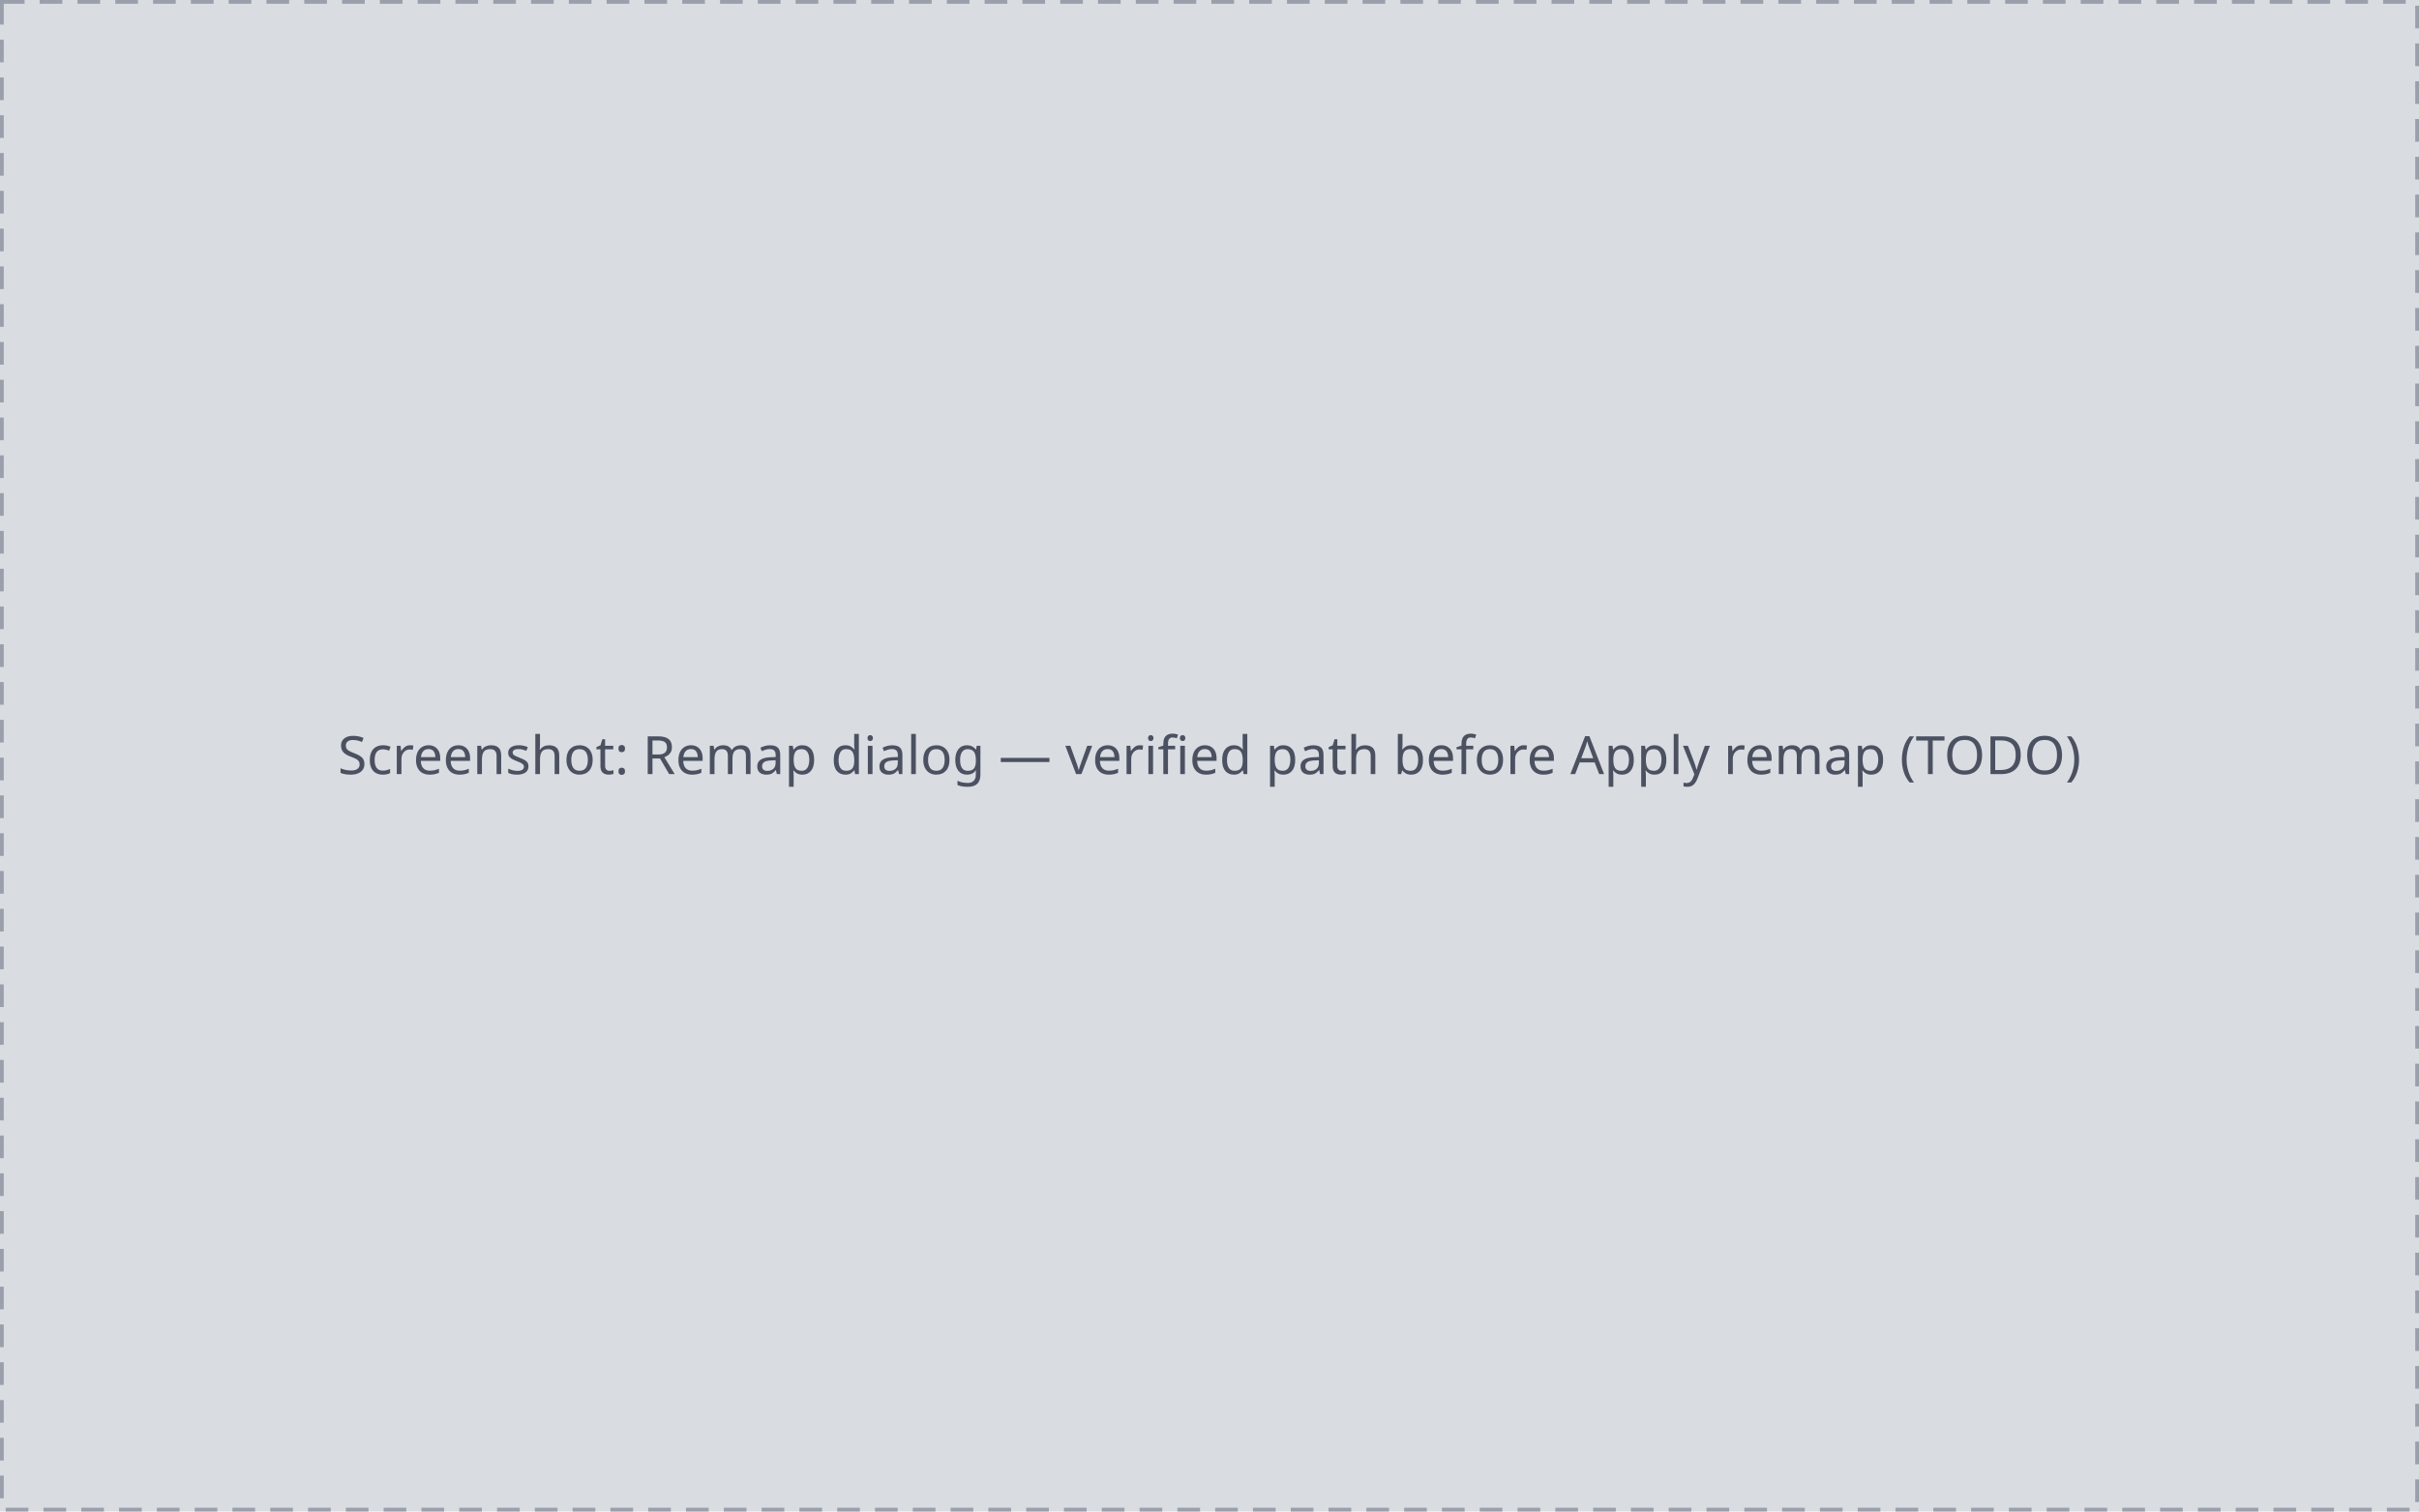
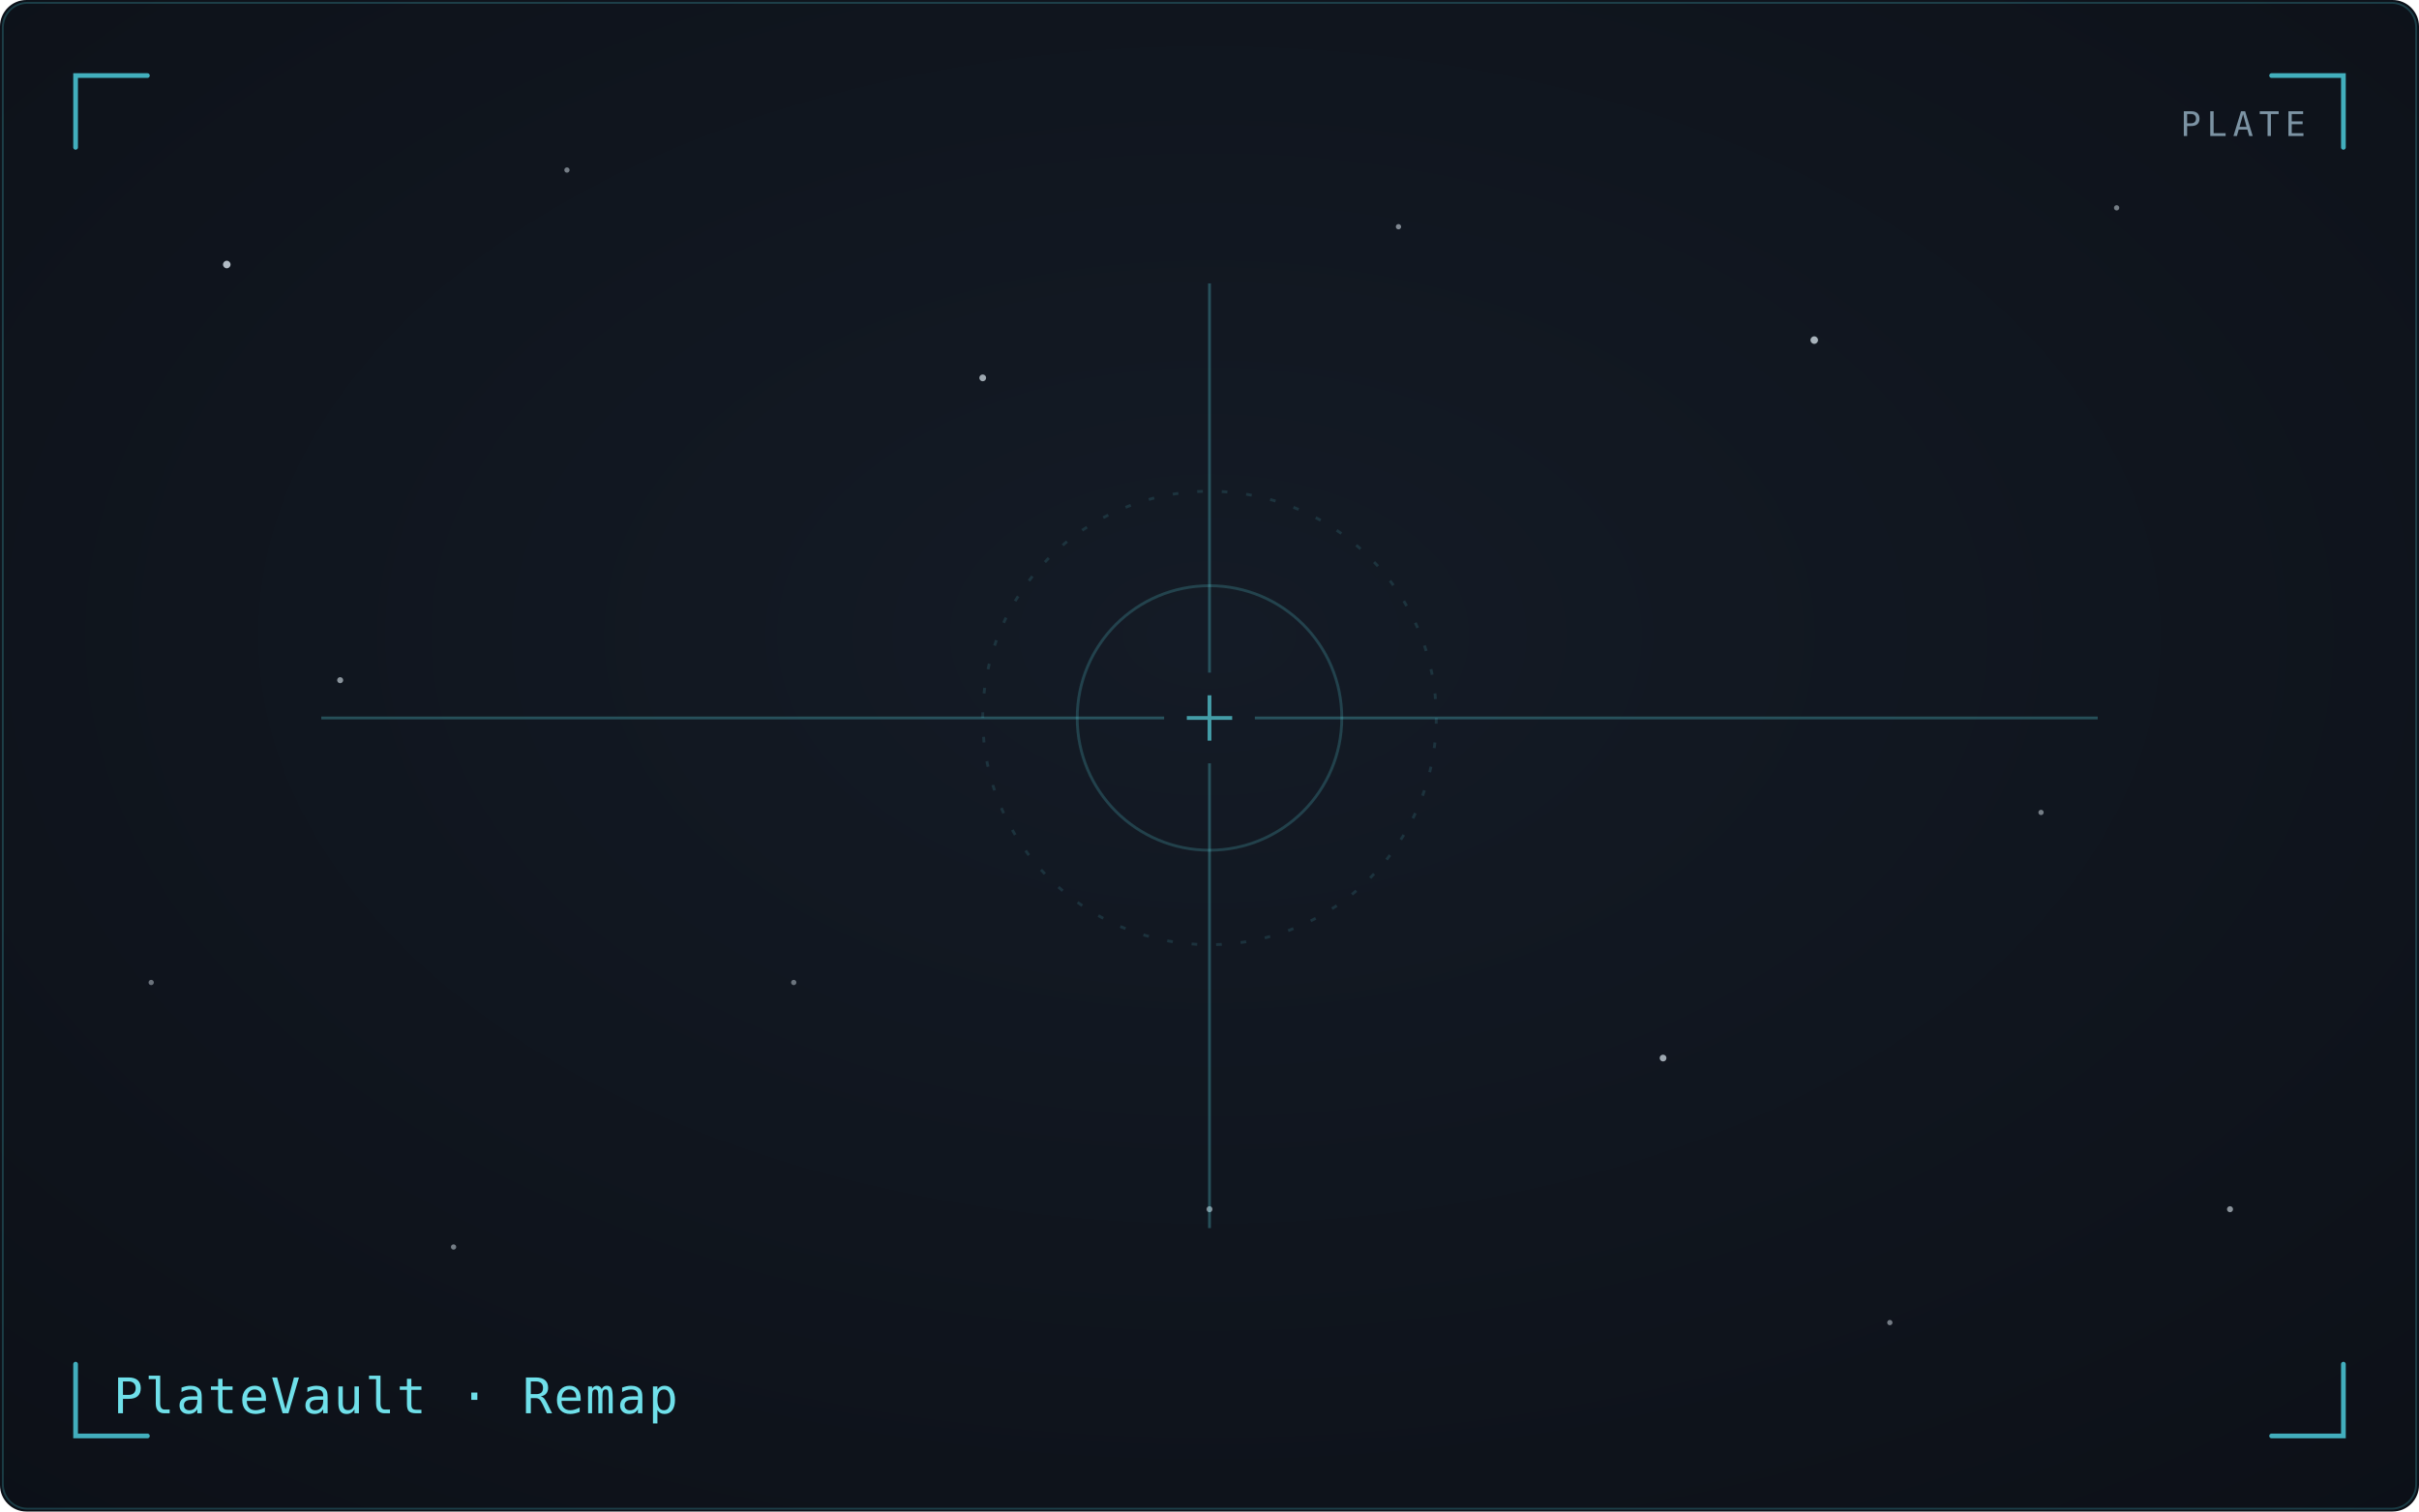
- <svg xmlns="http://www.w3.org/2000/svg" width="1280" height="800" viewBox="0 0 1280 800" role="img" aria-label="Screenshot: Remap dialog — verified path before Apply remap (TODO)">
-   <rect width="1280" height="800" fill="#d9dce1" />
-   <rect x="1" y="1" width="1278" height="798" fill="none" stroke="#9aa0ab" stroke-width="2" stroke-dasharray="12 8" />
-   <text x="50%" y="50%" font-family="system-ui, sans-serif" font-size="28" fill="#4b5160" text-anchor="middle" dominant-baseline="middle">Screenshot: Remap dialog — verified path before Apply remap (TODO)</text>
+ <svg xmlns="http://www.w3.org/2000/svg" width="1280" height="800" viewBox="0 0 1280 800" role="img" aria-label="Screenshot placeholder: Remap dialog with verified path before Apply remap.">
+   <defs>
+     <radialGradient id="plate" cx="50%" cy="42%" r="78%">
+       <stop offset="0%" stop-color="#141b26" />
+       <stop offset="100%" stop-color="#0c1017" />
+     </radialGradient>
+   </defs>
+   <rect width="1280" height="800" rx="14" fill="url(#plate)" />
+   <rect x="1.5" y="1.5" width="1277" height="797" rx="13" fill="none" stroke="#4fd6e6" stroke-opacity="0.22" />
+   <g stroke="#4fd6e6" stroke-opacity="0.8" stroke-width="2.5" fill="none" stroke-linecap="round">
+     <path d="M40 78V40H78" />
+     <path d="M1202 40h38v38" />
+     <path d="M40 722v38h38" />
+     <path d="M1202 760h38v-38" />
+   </g>
+   <circle cx="120" cy="140" r="2" fill="#dbe6ee" fill-opacity="0.8" />
+   <circle cx="300" cy="90" r="1.4" fill="#dbe6ee" fill-opacity="0.5" />
+   <circle cx="520" cy="200" r="1.8" fill="#dbe6ee" fill-opacity="0.7" />
+   <circle cx="740" cy="120" r="1.4" fill="#dbe6ee" fill-opacity="0.55" />
+   <circle cx="960" cy="180" r="2" fill="#dbe6ee" fill-opacity="0.75" />
+   <circle cx="1120" cy="110" r="1.4" fill="#dbe6ee" fill-opacity="0.5" />
+   <circle cx="180" cy="360" r="1.6" fill="#dbe6ee" fill-opacity="0.6" />
+   <circle cx="420" cy="520" r="1.4" fill="#dbe6ee" fill-opacity="0.45" />
+   <circle cx="880" cy="560" r="1.8" fill="#dbe6ee" fill-opacity="0.7" />
+   <circle cx="1080" cy="430" r="1.4" fill="#dbe6ee" fill-opacity="0.5" />
+   <circle cx="640" cy="640" r="1.6" fill="#dbe6ee" fill-opacity="0.55" />
+   <circle cx="240" cy="660" r="1.4" fill="#dbe6ee" fill-opacity="0.5" />
+   <circle cx="1180" cy="640" r="1.6" fill="#dbe6ee" fill-opacity="0.6" />
+   <circle cx="80" cy="520" r="1.4" fill="#dbe6ee" fill-opacity="0.45" />
+   <circle cx="1000" cy="700" r="1.4" fill="#dbe6ee" fill-opacity="0.5" />
+   <g stroke="#5fe3ee" fill="none">
+     <circle cx="640" cy="380" r="70" stroke-opacity="0.20" stroke-width="1.5" />
+     <circle cx="640" cy="380" r="120" stroke-opacity="0.13" stroke-width="1.5" stroke-dasharray="3 10" />
+     <path d="M640 150V356M640 404V650" stroke-opacity="0.28" stroke-width="1.5" />
+     <path d="M170 380h446M664 380h446" stroke-opacity="0.28" stroke-width="1.5" />
+     <path d="M628 380h24M640 368v24" stroke-opacity="0.65" stroke-width="2" />
+   </g>
+   <text x="60" y="748" font-family="ui-monospace, SFMono-Regular, Menlo, monospace" font-size="26" letter-spacing="1" fill="#6fe0ea">PlateVault · Remap</text>
+   <text x="1220" y="72" text-anchor="end" font-family="ui-monospace, SFMono-Regular, Menlo, monospace" font-size="18" letter-spacing="3" fill="#7c93a3">PLATE</text>
</svg>
